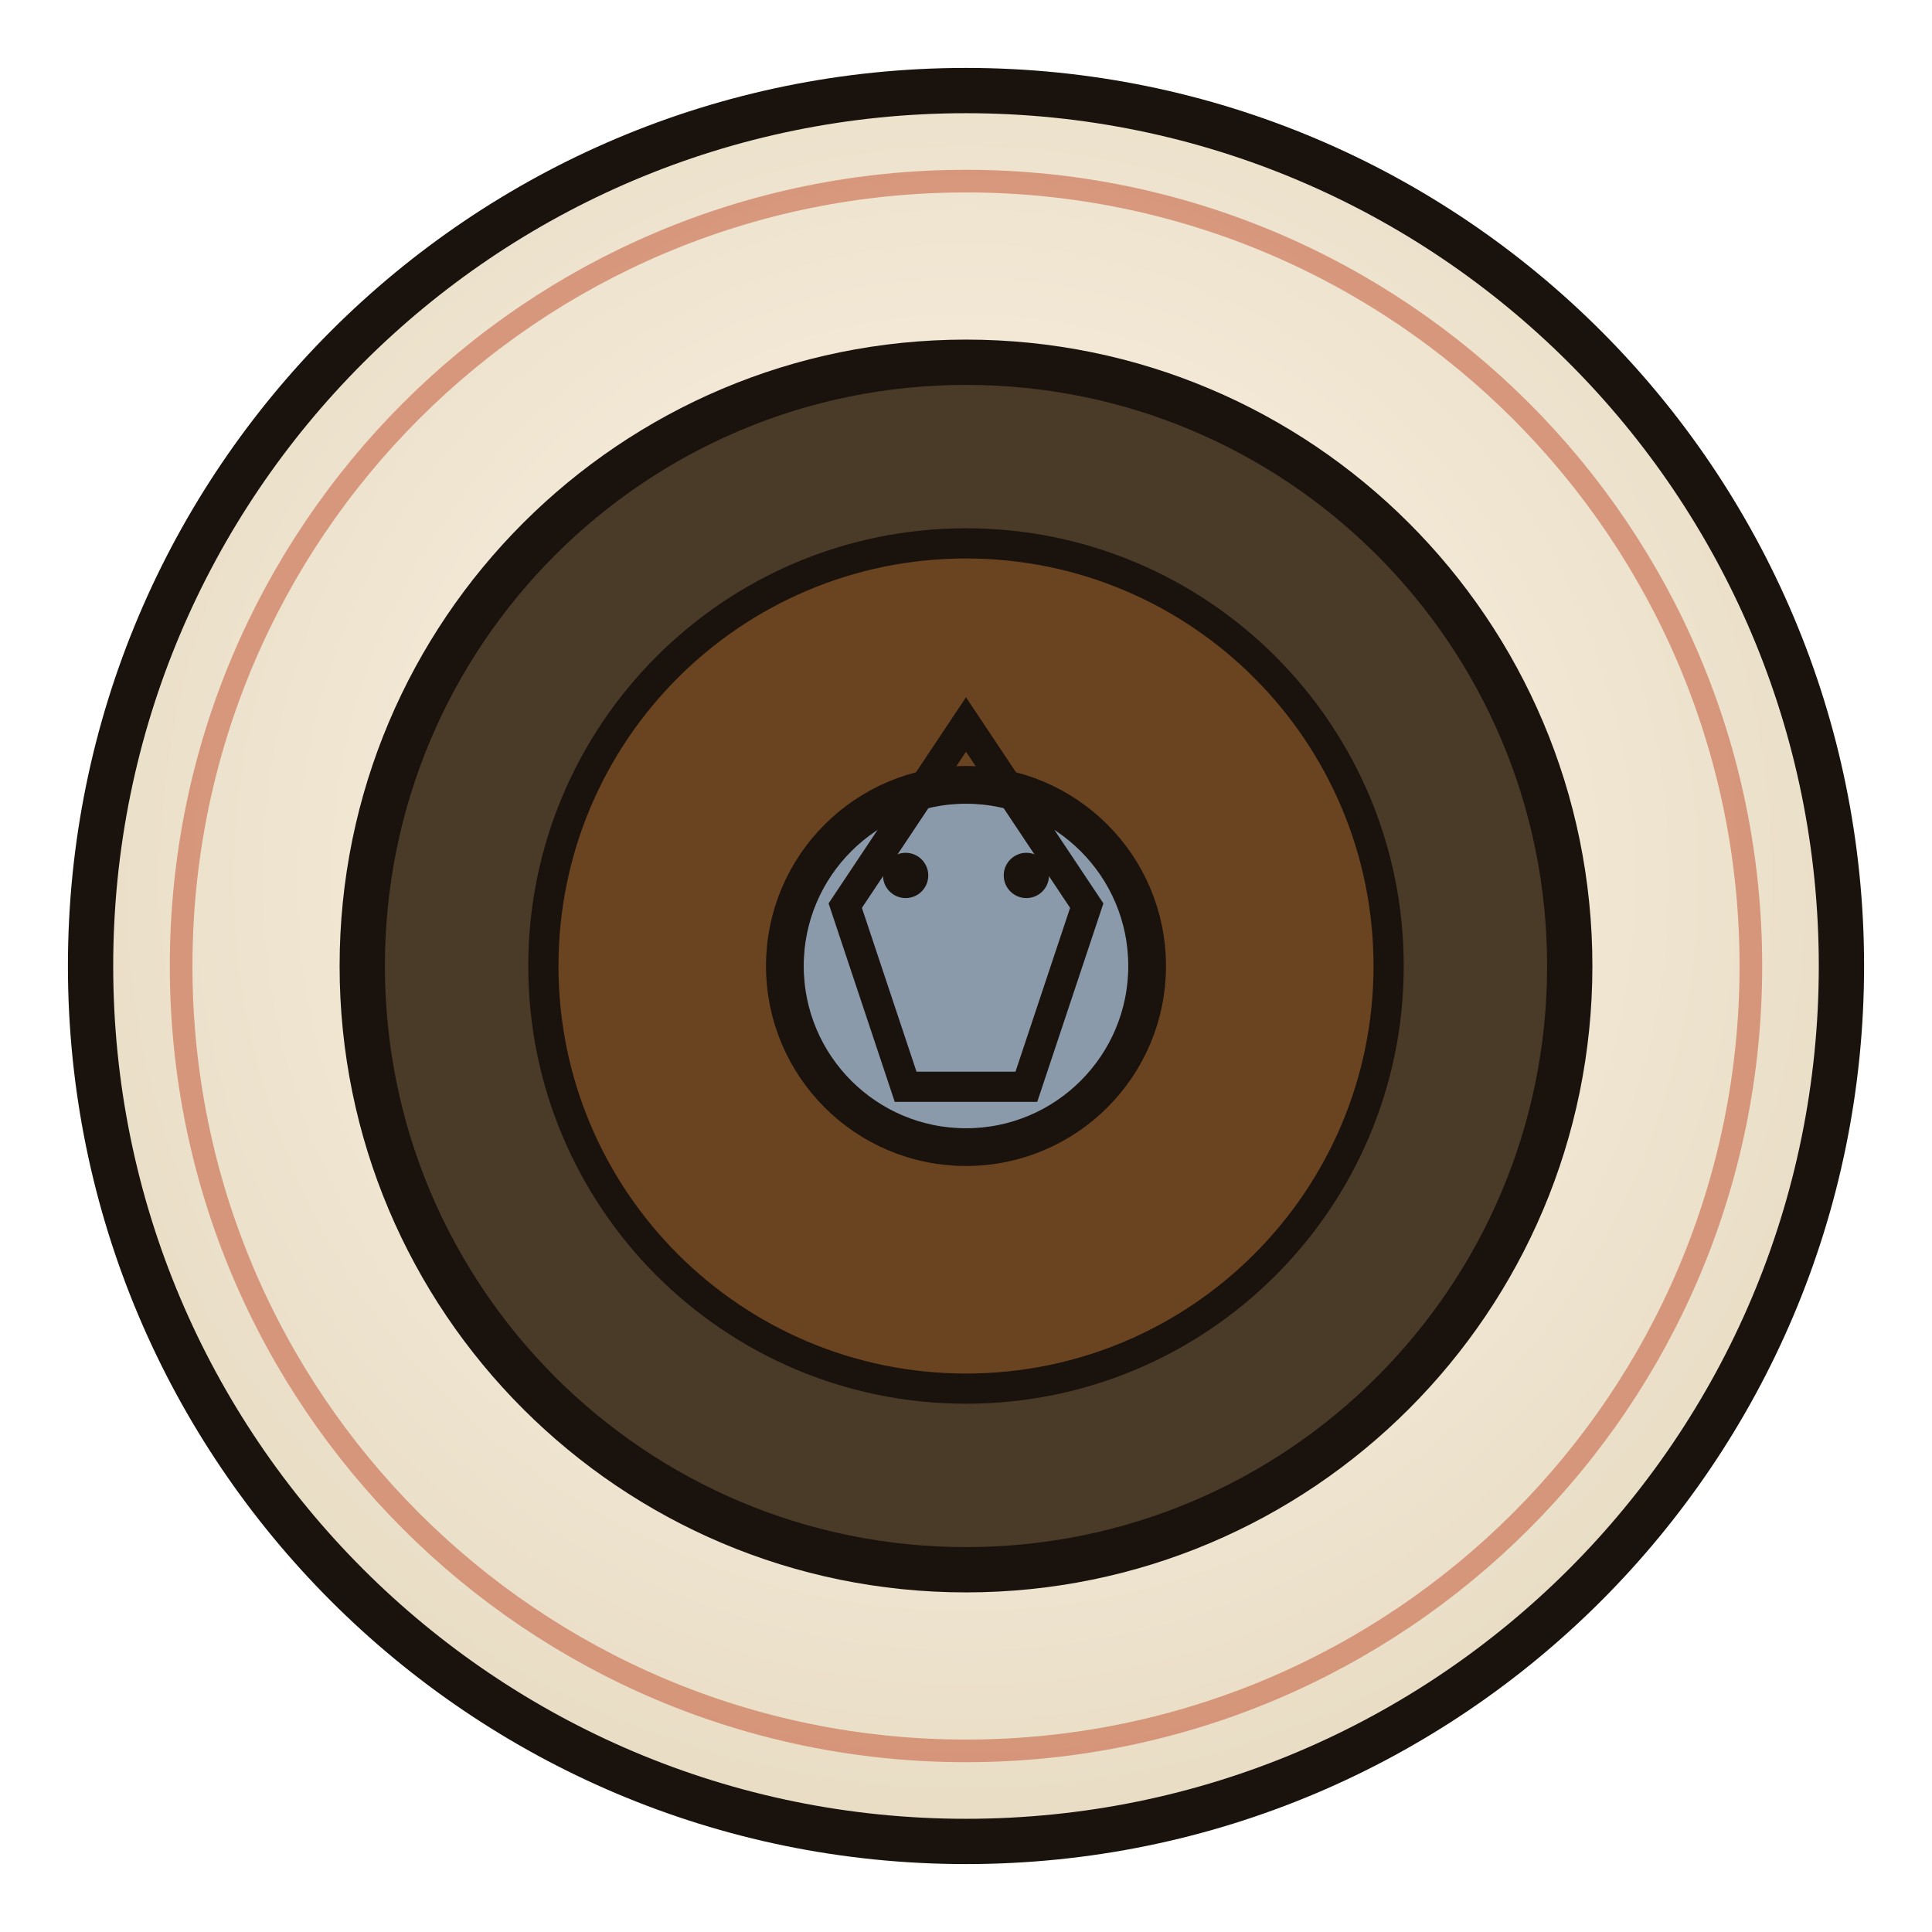
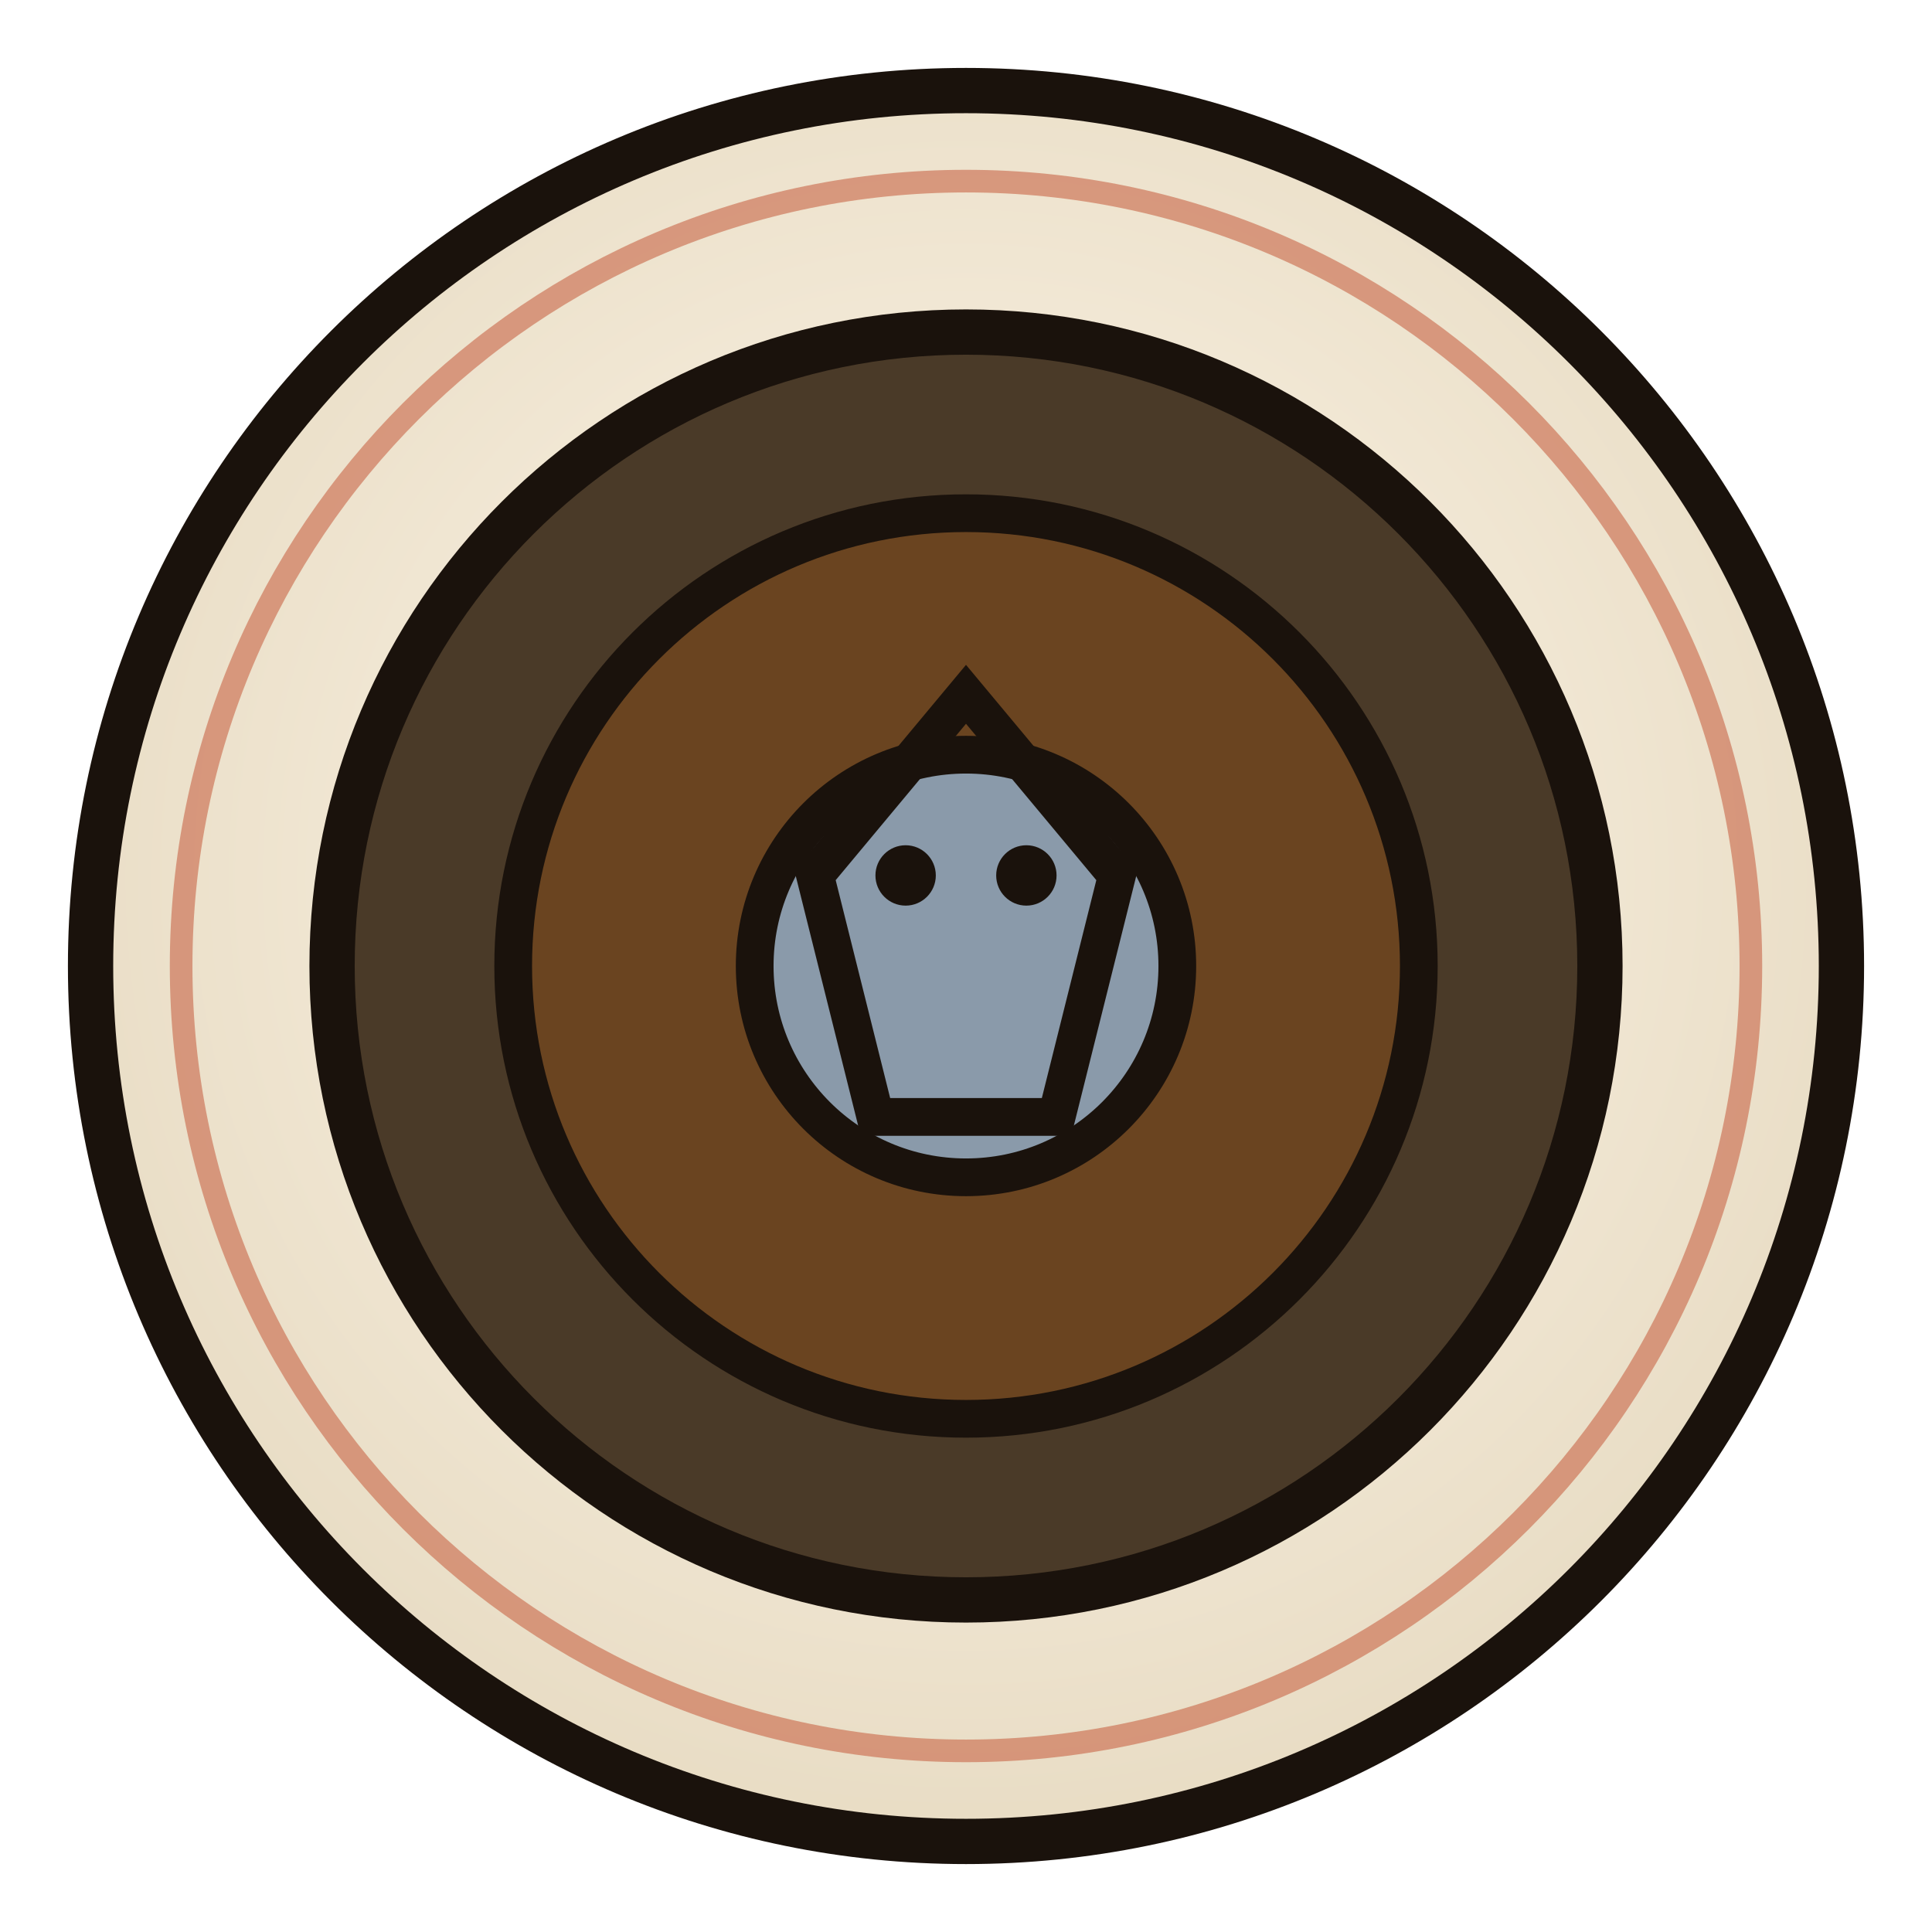
<svg xmlns="http://www.w3.org/2000/svg" width="128" height="128" viewBox="0 0 128 128" fill="none" role="img" aria-label="Ironwood Buckler">
  <defs>
-     <radialGradient id="g" cx="50%" cy="45%" r="55%">
+     <radialGradient id="gdtironwoodbuckler" cx="50%" cy="45%" r="55%">
      <stop offset="0%" stop-color="#fff8ec" />
      <stop offset="100%" stop-color="#e8dcc4" />
    </radialGradient>
  </defs>
-   <circle cx="64" cy="64" r="58" fill="url(#g)" stroke="#1a120c" stroke-width="3" />
+   <circle cx="64" cy="64" r="58" fill="url(#gdtironwoodbuckler)" stroke="#1a120c" stroke-width="3" />
  <circle cx="64" cy="64" r="52" fill="none" stroke="#c45a3a" stroke-width="1.5" opacity="0.55" />
-   <circle cx="64" cy="64" r="40" fill="#4a3a28" stroke="#1a120c" stroke-width="3" />
-   <circle cx="64" cy="64" r="28" fill="#6a4420" stroke="#1a120c" stroke-width="2" />
-   <circle cx="64" cy="64" r="12" fill="#8a9aaa" stroke="#1a120c" stroke-width="2.5" />
-   <path d="M56 60 L64 48 L72 60 L68 72 L60 72 Z" fill="none" stroke="#1a120c" stroke-width="2" />
-   <circle cx="60" cy="58" r="1.5" fill="#1a120c" />
-   <circle cx="68" cy="58" r="1.5" fill="#1a120c" />
+   <circle cx="64" cy="64" r="42" fill="#4a3a28" stroke="#1a120c" stroke-width="3" />
+   <circle cx="64" cy="64" r="30" fill="#6a4420" stroke="#1a120c" stroke-width="2.5" />
+   <circle cx="64" cy="64" r="14" fill="#8a9aaa" stroke="#1a120c" stroke-width="2.5" />
+   <path d="M54 58 L64 46 L74 58 L70 74 L58 74 Z" fill="none" stroke="#1a120c" stroke-width="2.5" />
+   <circle cx="60" cy="58" r="2" fill="#1a120c" />
+   <circle cx="68" cy="58" r="2" fill="#1a120c" />
</svg>
